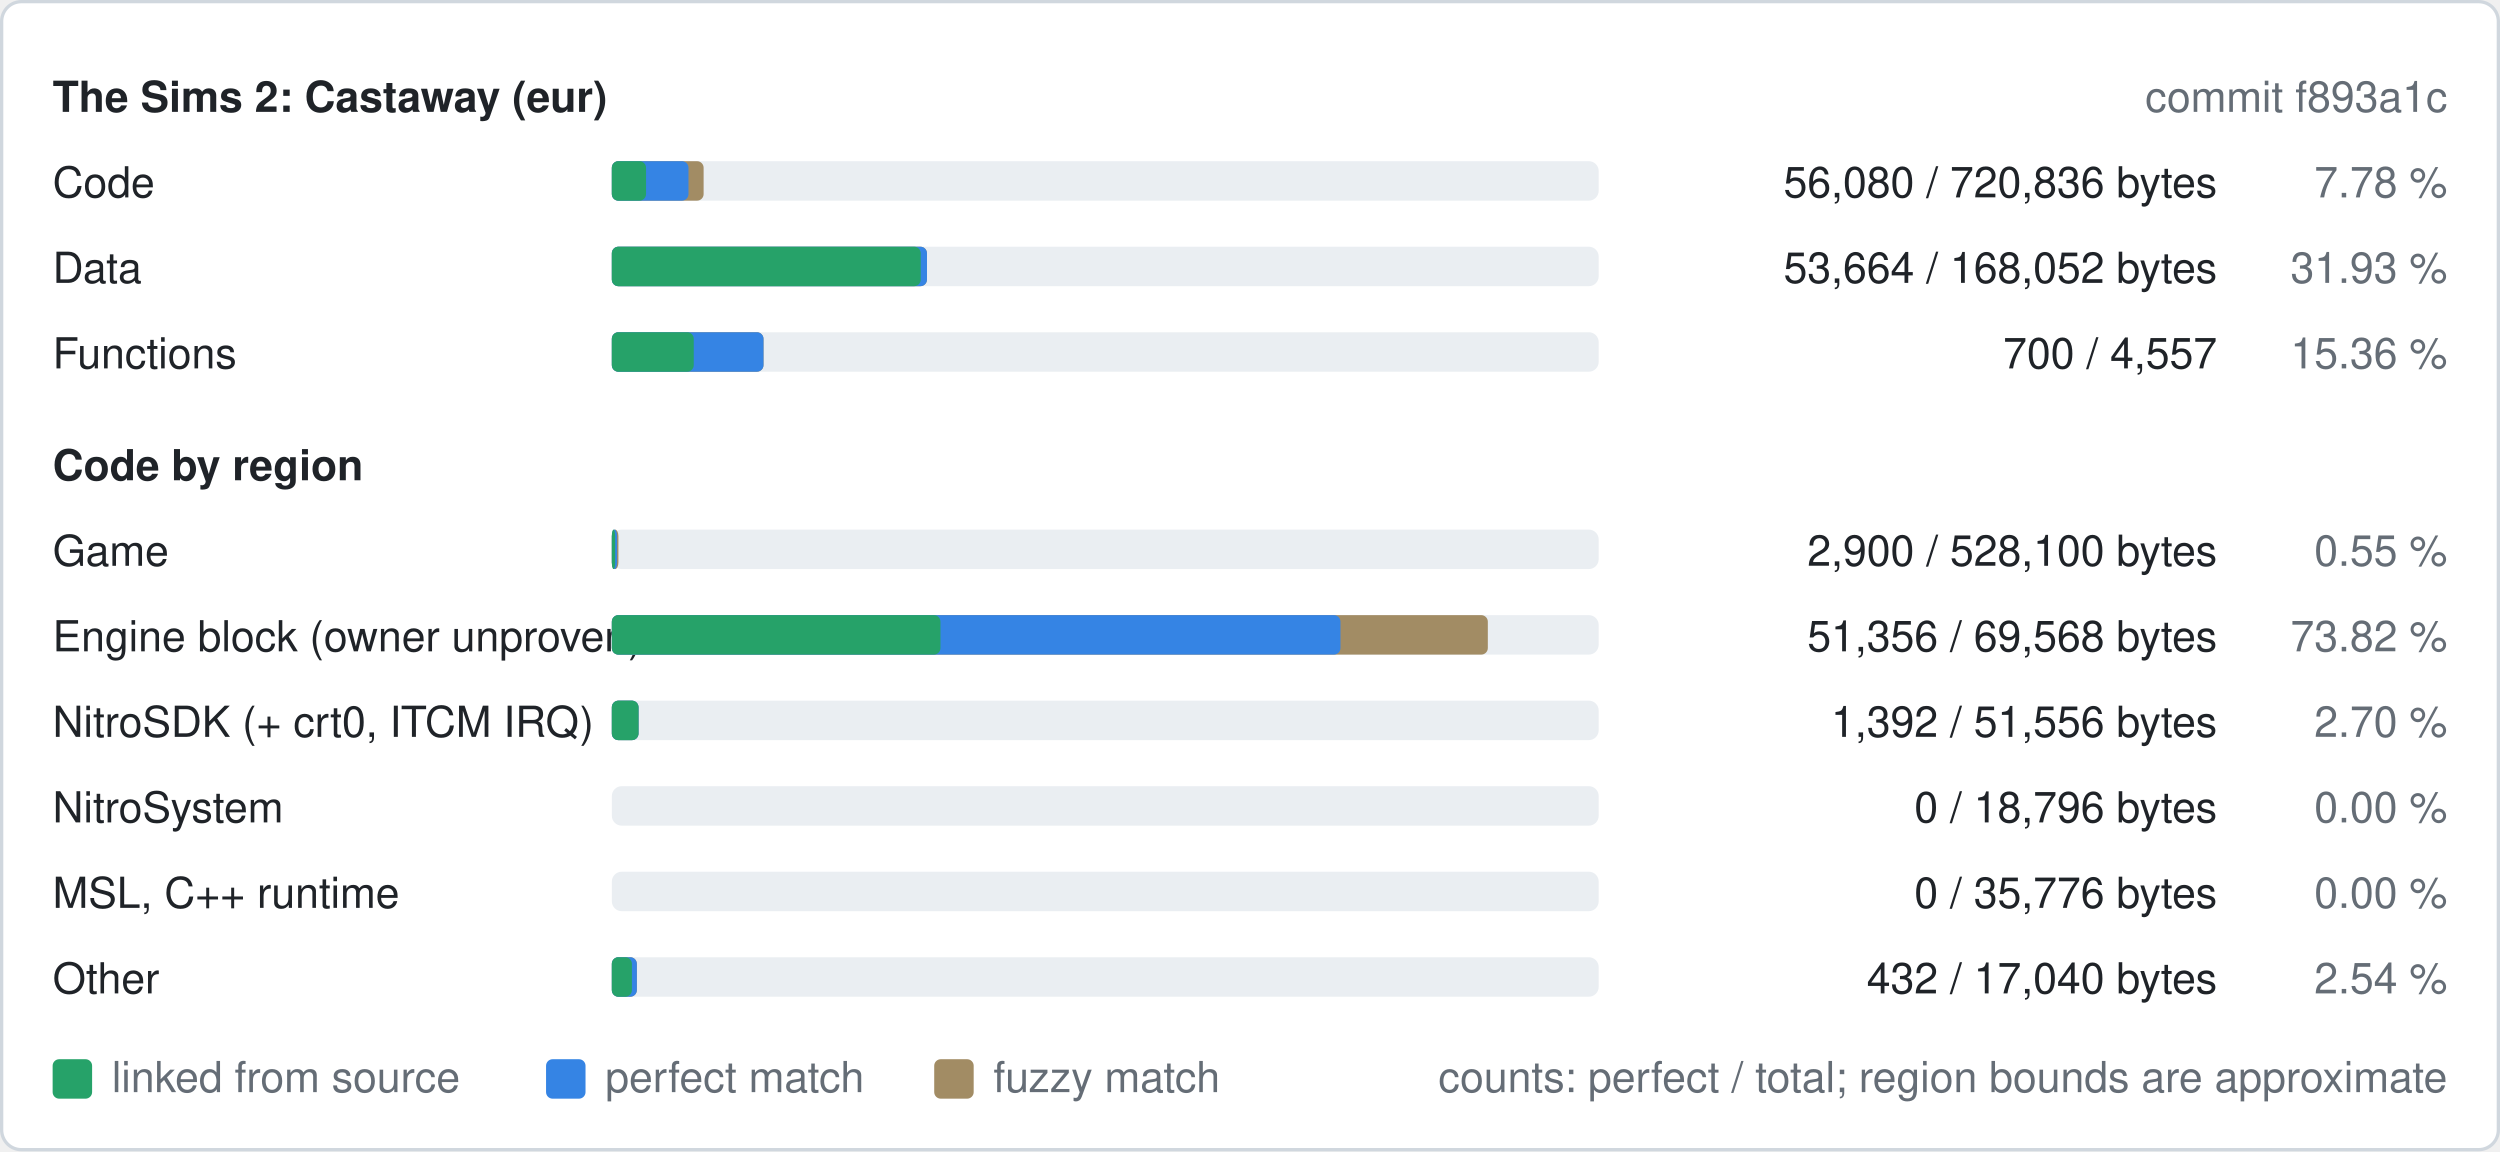
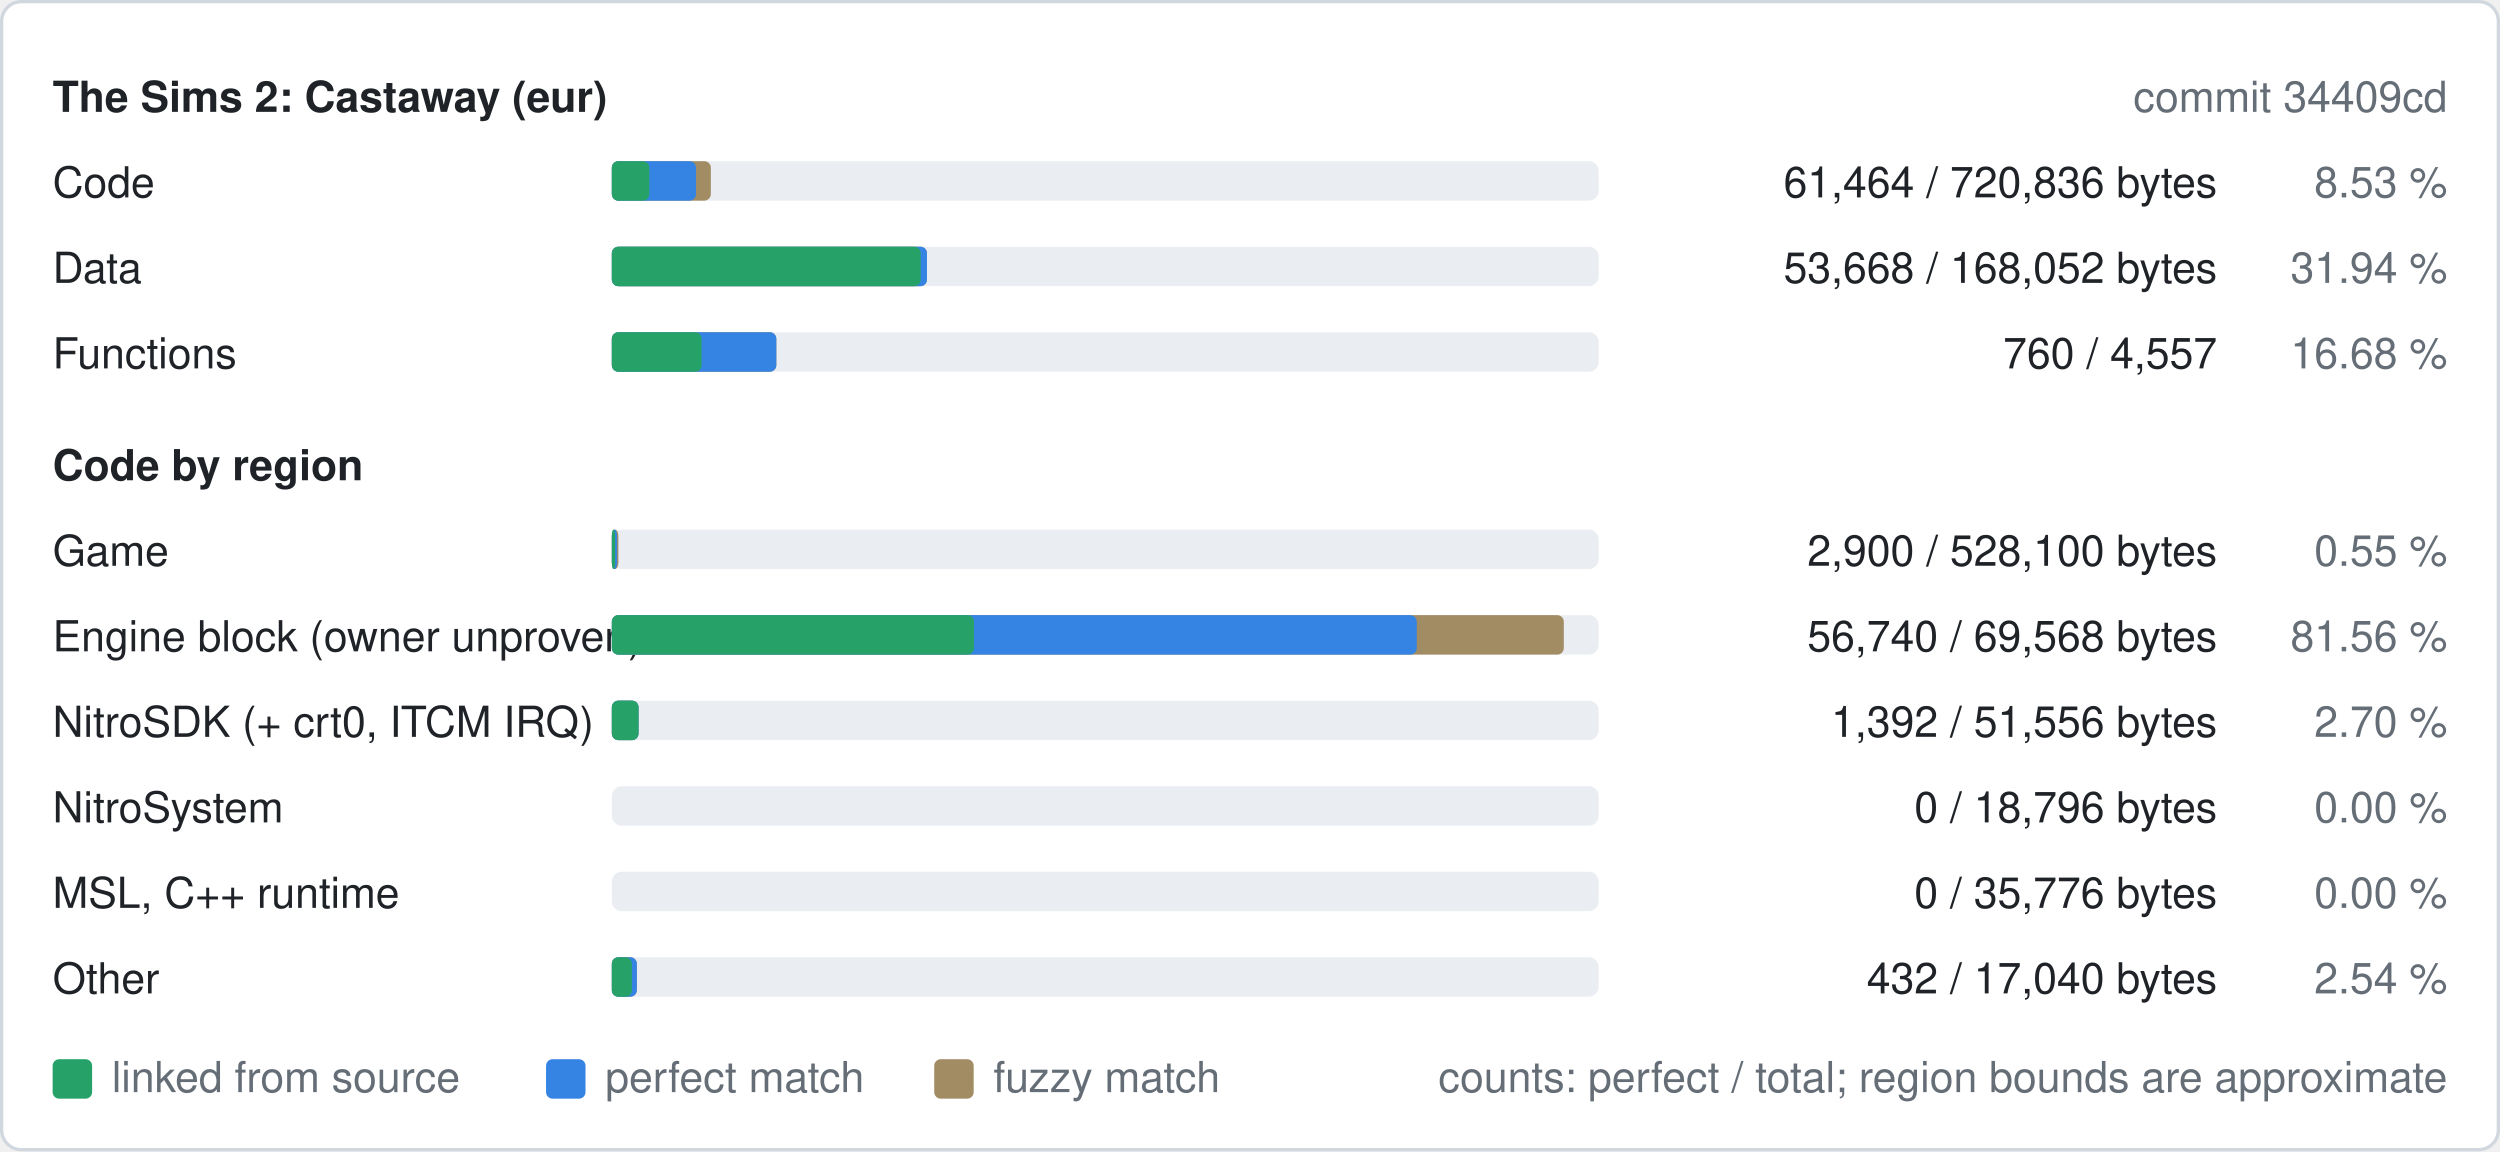
<svg xmlns="http://www.w3.org/2000/svg" width="760" height="350" viewBox="0 0 760 350" role="img" aria-label="Decompilation progress of eur">
  <style>
text{font-family:-apple-system,BlinkMacSystemFont,"Segoe UI",Helvetica,Arial,sans-serif;font-size:13px}
.b{font-weight:600}
.bg{fill:#ffffff;stroke:#d0d7de}.t{fill:#1f2328}.m{fill:#656d76}.track{fill:#eaeef2}.fuzzy{fill:#a28c64}.perfect{fill:#3584e4}.linked{fill:#26a269}
@media (prefers-color-scheme: dark){.bg{fill:#0d1117;stroke:#30363d}.t{fill:#e6edf3}.m{fill:#8d96a0}.track{fill:#21262d}.fuzzy{fill:#a28c64}.perfect{fill:#3584e4}.linked{fill:#2ec27e}}
</style>
  <rect class="bg" x="0.5" y="0.5" width="759" height="349" rx="6" />
  <text class="t b" x="16" y="34">The Sims 2: Castaway (eur)</text>
-   <text class="m" x="744" y="34" text-anchor="end">commit f893a1c</text>
+   <text class="m" x="744" y="34" text-anchor="end">commit 34409cd</text>
  <text class="t" x="16" y="60">Code</text>
  <rect class="track" x="186" y="49" width="300" height="12" rx="3" />
-   <rect class="fuzzy" x="186" y="49" width="27.9" height="12" rx="2" />
-   <rect class="perfect" x="186" y="49" width="23.3" height="12" rx="2" />
-   <rect class="linked" x="186" y="49" width="10.4" height="12" rx="2" />
-   <text class="t" x="674" y="60" text-anchor="end">56,080 / 720,836 bytes</text>
-   <text class="m" x="744" y="60" text-anchor="end">7.78 %</text>
+   <rect class="fuzzy" x="186" y="49" width="30.1" height="12" rx="2" />
+   <rect class="perfect" x="186" y="49" width="25.6" height="12" rx="2" />
+   <rect class="linked" x="186" y="49" width="11.4" height="12" rx="2" />
+   <text class="t" x="674" y="60" text-anchor="end">61,464 / 720,836 bytes</text>
+   <text class="m" x="744" y="60" text-anchor="end">8.53 %</text>
  <text class="t" x="16" y="86">Data</text>
  <rect class="track" x="186" y="75" width="300" height="12" rx="3" />
  <rect class="fuzzy" x="186" y="75" width="95.8" height="12" rx="2" />
  <rect class="perfect" x="186" y="75" width="95.8" height="12" rx="2" />
  <rect class="linked" x="186" y="75" width="93.9" height="12" rx="2" />
-   <text class="t" x="674" y="86" text-anchor="end">53,664 / 168,052 bytes</text>
-   <text class="m" x="744" y="86" text-anchor="end">31.93 %</text>
+   <text class="t" x="674" y="86" text-anchor="end">53,668 / 168,052 bytes</text>
+   <text class="m" x="744" y="86" text-anchor="end">31.94 %</text>
  <text class="t" x="16" y="112">Functions</text>
  <rect class="track" x="186" y="101" width="300" height="12" rx="3" />
-   <rect class="fuzzy" x="186" y="101" width="46.1" height="12" rx="2" />
-   <rect class="perfect" x="186" y="101" width="46.1" height="12" rx="2" />
-   <rect class="linked" x="186" y="101" width="24.9" height="12" rx="2" />
-   <text class="t" x="674" y="112" text-anchor="end">700 / 4,557</text>
-   <text class="m" x="744" y="112" text-anchor="end">15.36 %</text>
+   <rect class="fuzzy" x="186" y="101" width="50.0" height="12" rx="2" />
+   <rect class="perfect" x="186" y="101" width="50.0" height="12" rx="2" />
+   <rect class="linked" x="186" y="101" width="27.3" height="12" rx="2" />
+   <text class="t" x="674" y="112" text-anchor="end">760 / 4,557</text>
+   <text class="m" x="744" y="112" text-anchor="end">16.68 %</text>
  <text class="t b" x="16" y="146">Code by region</text>
  <text class="t" x="16" y="172">Game</text>
  <rect class="track" x="186" y="161" width="300" height="12" rx="3" />
  <rect class="fuzzy" x="186" y="161" width="2.0" height="12" rx="2" />
  <rect class="perfect" x="186" y="161" width="1.6" height="12" rx="2" />
  <rect class="linked" x="186" y="161" width="1.0" height="12" rx="2" />
  <text class="t" x="674" y="172" text-anchor="end">2,900 / 528,100 bytes</text>
  <text class="m" x="744" y="172" text-anchor="end">0.55 %</text>
  <text class="t" x="16" y="198">Engine block (owner unproven)</text>
  <rect class="track" x="186" y="187" width="300" height="12" rx="3" />
-   <rect class="fuzzy" x="186" y="187" width="266.3" height="12" rx="2" />
-   <rect class="perfect" x="186" y="187" width="221.5" height="12" rx="2" />
-   <rect class="linked" x="186" y="187" width="99.9" height="12" rx="2" />
-   <text class="t" x="674" y="198" text-anchor="end">51,356 / 69,568 bytes</text>
-   <text class="m" x="744" y="198" text-anchor="end">73.82 %</text>
+   <rect class="fuzzy" x="186" y="187" width="289.4" height="12" rx="2" />
+   <rect class="perfect" x="186" y="187" width="244.7" height="12" rx="2" />
+   <rect class="linked" x="186" y="187" width="110.1" height="12" rx="2" />
+   <text class="t" x="674" y="198" text-anchor="end">56,740 / 69,568 bytes</text>
+   <text class="m" x="744" y="198" text-anchor="end">81.56 %</text>
  <text class="t" x="16" y="224">NitroSDK (+ crt0, ITCM IRQ)</text>
  <rect class="track" x="186" y="213" width="300" height="12" rx="3" />
  <rect class="fuzzy" x="186" y="213" width="8.1" height="12" rx="2" />
  <rect class="perfect" x="186" y="213" width="8.1" height="12" rx="2" />
  <rect class="linked" x="186" y="213" width="8.1" height="12" rx="2" />
  <text class="t" x="674" y="224" text-anchor="end">1,392 / 51,556 bytes</text>
  <text class="m" x="744" y="224" text-anchor="end">2.70 %</text>
  <text class="t" x="16" y="250">NitroSystem</text>
  <rect class="track" x="186" y="239" width="300" height="12" rx="3" />
  <text class="t" x="674" y="250" text-anchor="end">0 / 18,796 bytes</text>
  <text class="m" x="744" y="250" text-anchor="end">0.00 %</text>
  <text class="t" x="16" y="276">MSL, C++ runtime</text>
  <rect class="track" x="186" y="265" width="300" height="12" rx="3" />
  <text class="t" x="674" y="276" text-anchor="end">0 / 35,776 bytes</text>
  <text class="m" x="744" y="276" text-anchor="end">0.00 %</text>
  <text class="t" x="16" y="302">Other</text>
  <rect class="track" x="186" y="291" width="300" height="12" rx="3" />
  <rect class="fuzzy" x="186" y="291" width="7.6" height="12" rx="2" />
  <rect class="perfect" x="186" y="291" width="7.6" height="12" rx="2" />
  <rect class="linked" x="186" y="291" width="6.1" height="12" rx="2" />
  <text class="t" x="674" y="302" text-anchor="end">432 / 17,040 bytes</text>
  <text class="m" x="744" y="302" text-anchor="end">2.54 %</text>
  <rect class="linked" x="16" y="322" width="12" height="12" rx="2" />
  <text class="m" x="34" y="332">linked from source</text>
  <rect class="perfect" x="166" y="322" width="12" height="12" rx="2" />
  <text class="m" x="184" y="332">perfect match</text>
  <rect class="fuzzy" x="284" y="322" width="12" height="12" rx="2" />
  <text class="m" x="302" y="332">fuzzy match</text>
  <text class="m" x="744" y="332" text-anchor="end">counts: perfect / total; region bounds are approximate</text>
</svg>
